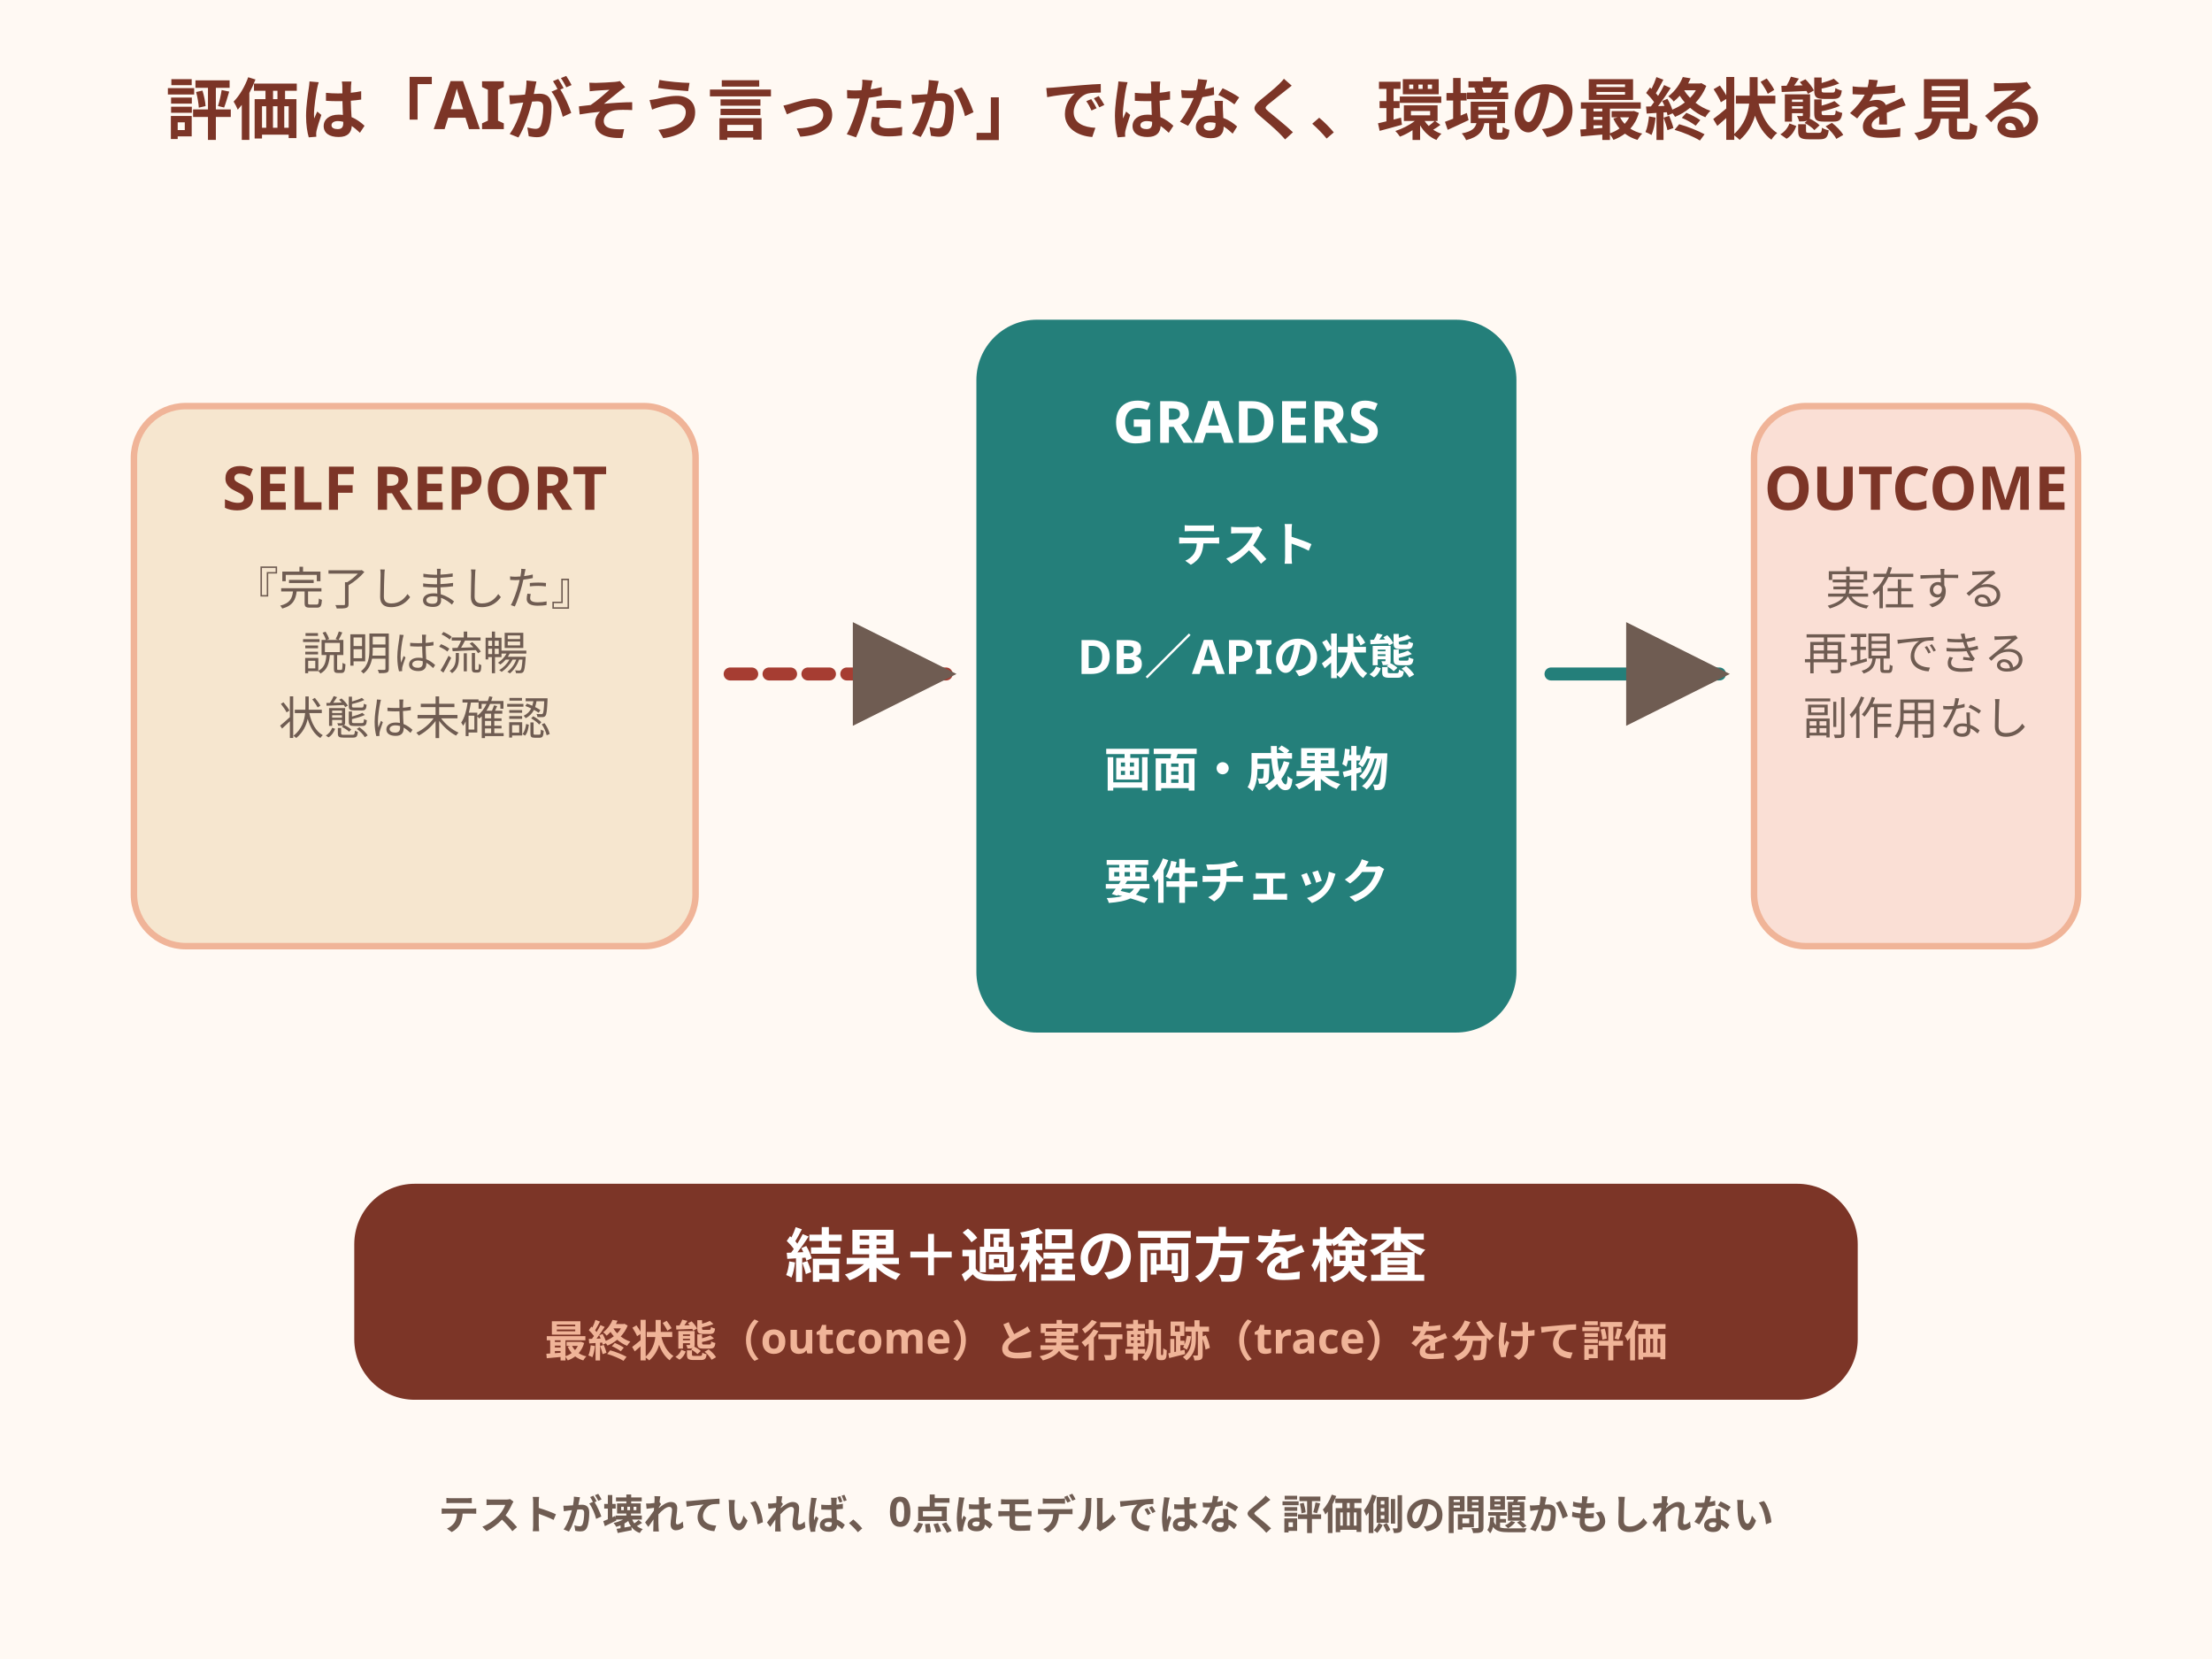
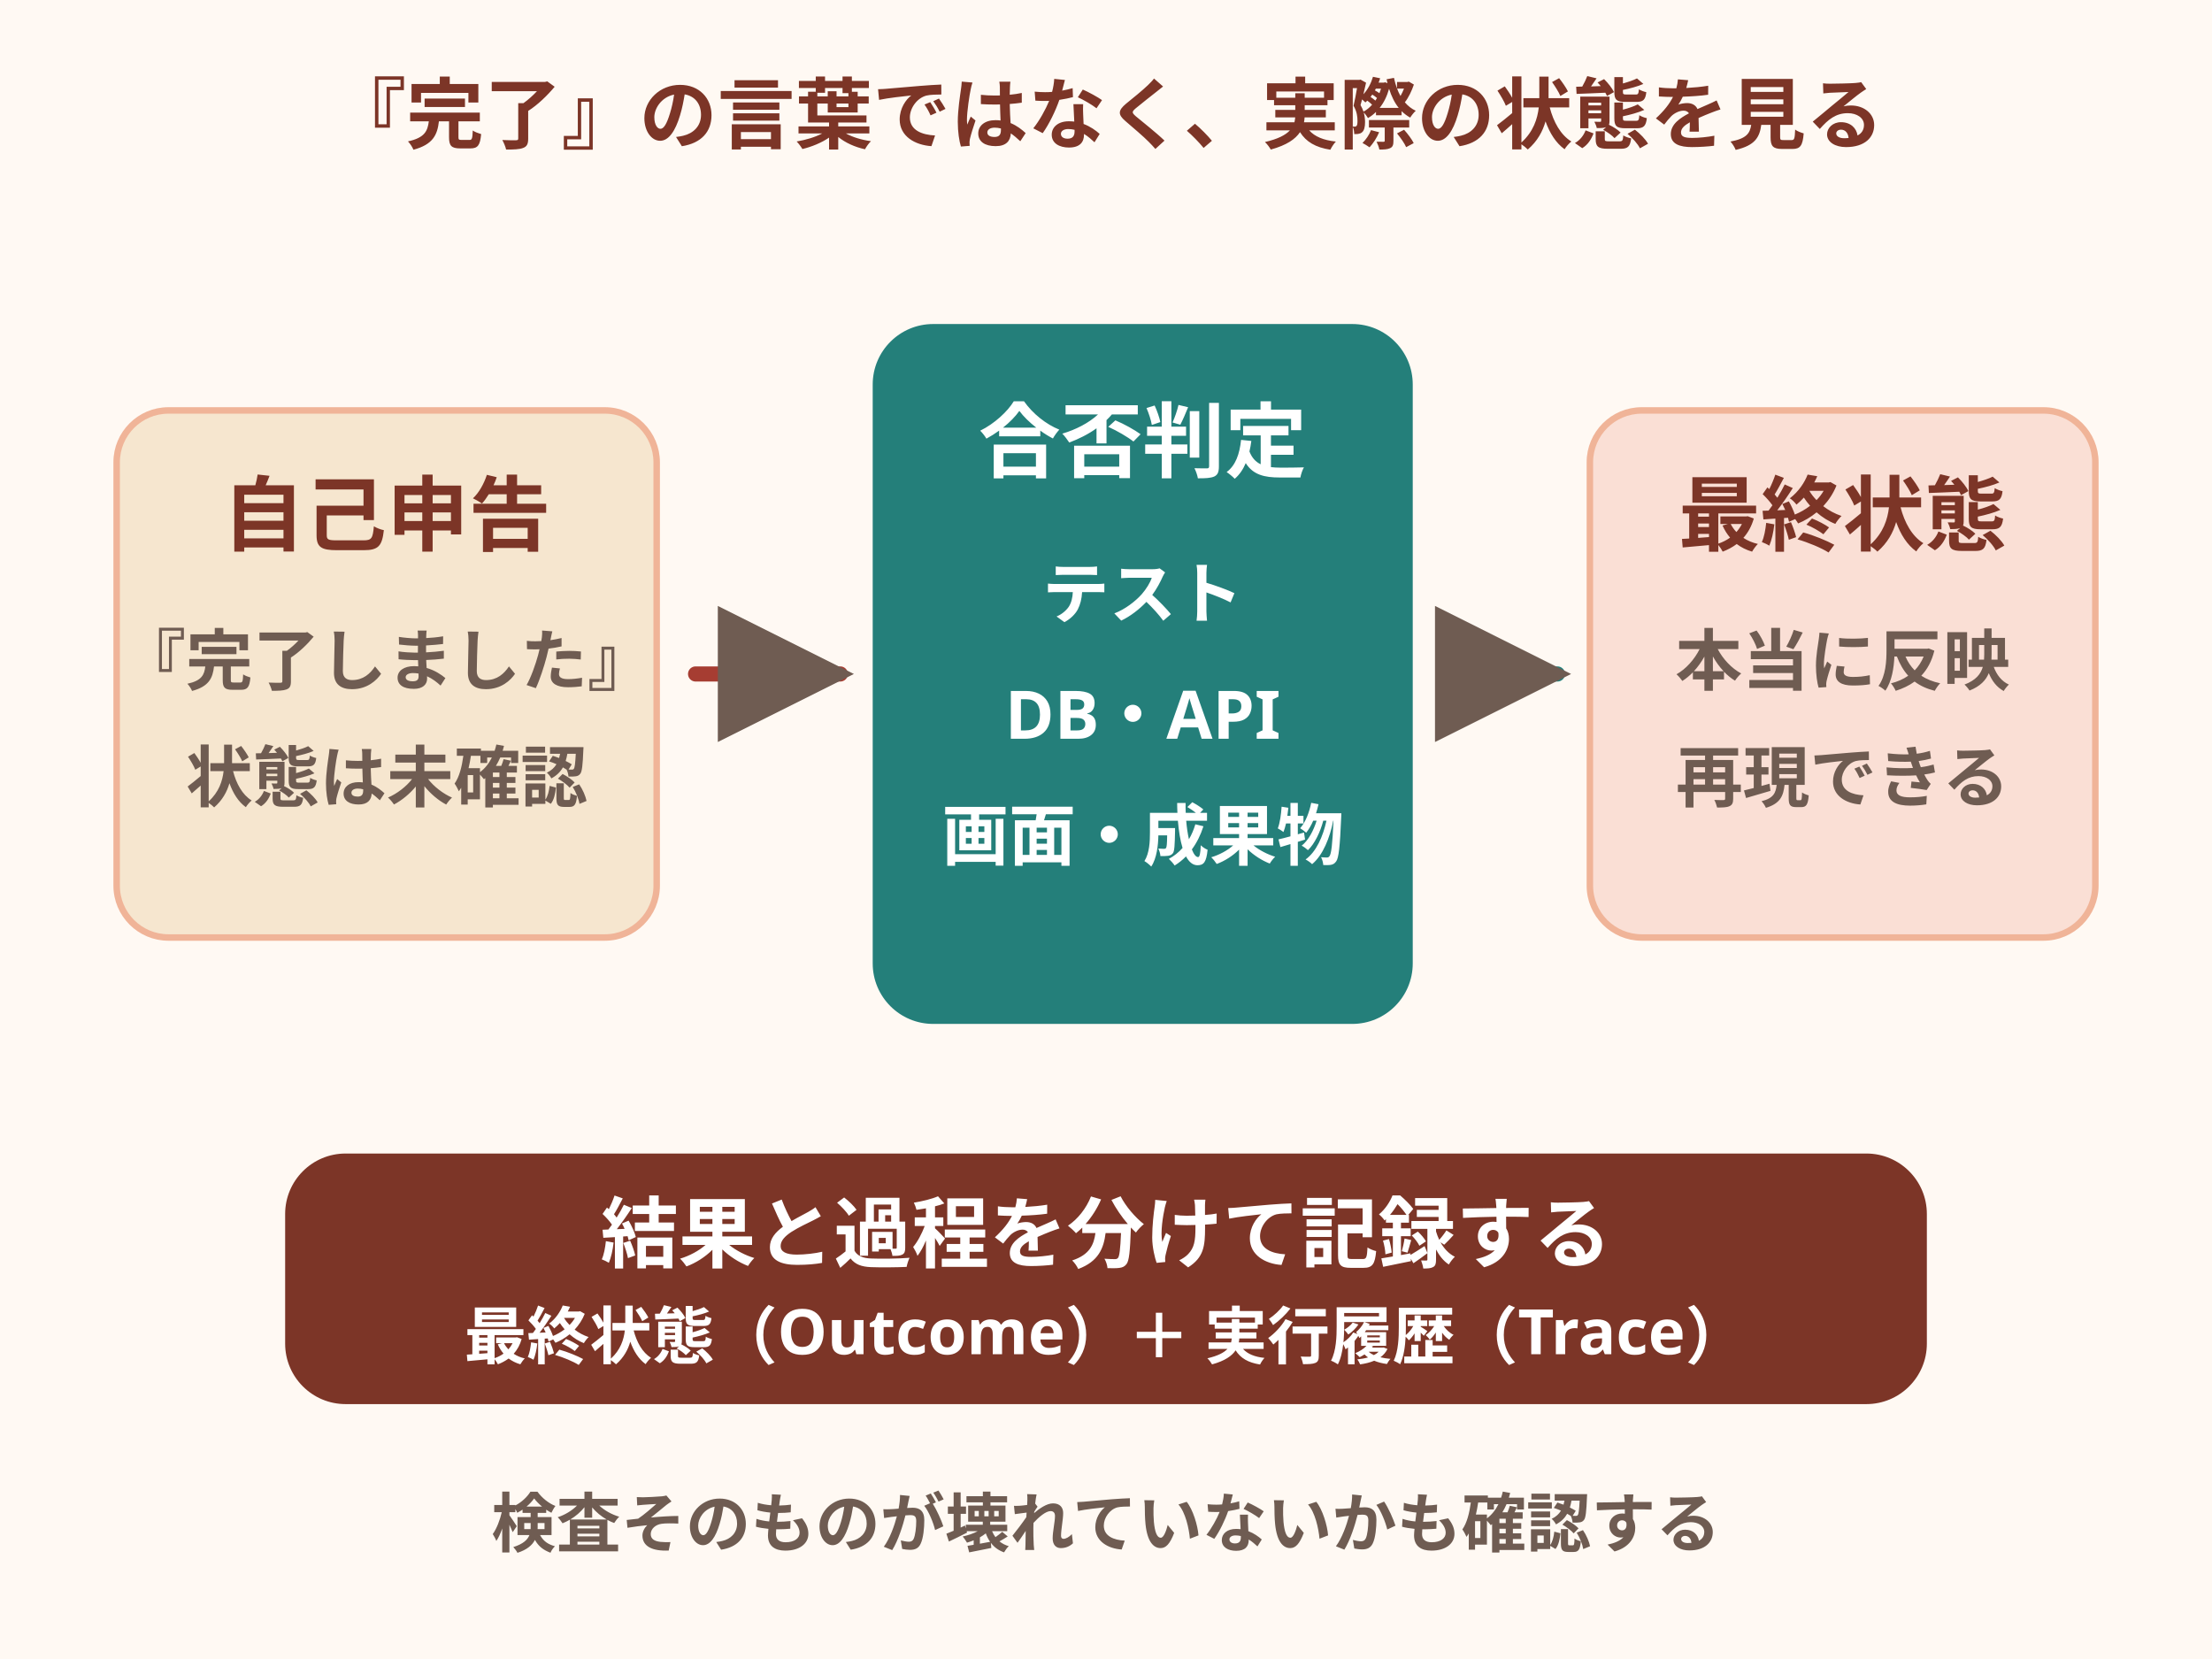
<svg xmlns="http://www.w3.org/2000/svg" width="1024" height="768" viewBox="0 0 1024 768">
  <defs>
-     <marker id="arrow" viewBox="0 0 10 10" refX="9" refY="5" markerWidth="8" markerHeight="8" orient="auto-start-reverse">
+     <marker id="arrow" viewBox="0 0 10 10" refX="9" refY="5" markerWidth="9" markerHeight="9" orient="auto-start-reverse">
      <path d="M 0 0 L 10 5 L 0 10 z" fill="#6F5C52" />
    </marker>
  </defs>
  <rect width="1024" height="768" fill="#FFF9F3" />
-   <text x="512" y="62" text-anchor="middle" font-family="Hiragino Sans, Yu Gothic, sans-serif" font-size="31" font-weight="800" fill="#7C3527">評価は「AIがそう言ったか」ではなく、環境の最終状態を見る</text>
-   <rect x="62" y="188" width="260" height="250" rx="24" fill="#F6E6CF" stroke="#F0B498" stroke-width="3" />
-   <text x="192.0" y="236" text-anchor="middle" font-family="Hiragino Sans, Yu Gothic, sans-serif" font-size="28" font-weight="700" fill="#7C3527">SELF REPORT</text>
-   <text x="192.0" y="280" text-anchor="middle" font-family="Hiragino Sans, Yu Gothic, sans-serif" font-size="21" font-weight="500" fill="#6F5C52">『完了しました』</text>
-   <text x="192.0" y="310" text-anchor="middle" font-family="Hiragino Sans, Yu Gothic, sans-serif" font-size="21" font-weight="500" fill="#6F5C52">説明は流暢</text>
-   <text x="192.0" y="340" text-anchor="middle" font-family="Hiragino Sans, Yu Gothic, sans-serif" font-size="21" font-weight="500" fill="#6F5C52">状態は未確認</text>
-   <line x1="338" y1="312" x2="438" y2="312" stroke="#A63D32" stroke-width="6" stroke-linecap="round" marker-end="url(#arrow)" stroke-dasharray="10 8" />
-   <rect x="452" y="148" width="250" height="330" rx="28" fill="#247F7A" stroke="#247F7A" stroke-width="0" />
-   <text x="577" y="205" text-anchor="middle" font-family="Hiragino Sans, Yu Gothic, sans-serif" font-size="27" font-weight="800" fill="#FFFFFF">GRADERS</text>
-   <text x="577" y="260" text-anchor="middle" font-family="Hiragino Sans, Yu Gothic, sans-serif" font-size="22" font-weight="700" fill="#FFFFFF">テスト</text>
-   <text x="577" y="312" text-anchor="middle" font-family="Hiragino Sans, Yu Gothic, sans-serif" font-size="22" font-weight="700" fill="#FFFFFF">DB／APIの状態</text>
-   <text x="577" y="364" text-anchor="middle" font-family="Hiragino Sans, Yu Gothic, sans-serif" font-size="22" font-weight="700" fill="#FFFFFF">画面・成果物</text>
-   <text x="577" y="416" text-anchor="middle" font-family="Hiragino Sans, Yu Gothic, sans-serif" font-size="22" font-weight="700" fill="#FFFFFF">要件チェック</text>
-   <line x1="718" y1="312" x2="796" y2="312" stroke="#247F7A" stroke-width="6" stroke-linecap="round" marker-end="url(#arrow)" />
-   <rect x="812" y="188" width="150" height="250" rx="24" fill="#FADFD5" stroke="#F0B498" stroke-width="3" />
-   <text x="887.0" y="236" text-anchor="middle" font-family="Hiragino Sans, Yu Gothic, sans-serif" font-size="28" font-weight="700" fill="#7C3527">OUTCOME</text>
-   <text x="887.0" y="280" text-anchor="middle" font-family="Hiragino Sans, Yu Gothic, sans-serif" font-size="21" font-weight="500" fill="#6F5C52">実在する</text>
-   <text x="887.0" y="310" text-anchor="middle" font-family="Hiragino Sans, Yu Gothic, sans-serif" font-size="21" font-weight="500" fill="#6F5C52">再現できる</text>
-   <text x="887.0" y="340" text-anchor="middle" font-family="Hiragino Sans, Yu Gothic, sans-serif" font-size="21" font-weight="500" fill="#6F5C52">副作用なし</text>
-   <rect x="164" y="548" width="696" height="100" rx="28" fill="#7C3527" stroke="#7C3527" stroke-width="0" />
-   <text x="512" y="591" text-anchor="middle" font-family="Hiragino Sans, Yu Gothic, sans-serif" font-size="27" font-weight="800" fill="#FFFFFF">結果＋過程の両方を検査</text>
-   <text x="512" y="628" text-anchor="middle" font-family="Hiragino Sans, Yu Gothic, sans-serif" font-size="20" font-weight="700" fill="#F0B498">最終状態（outcome）と実行軌跡（trace）を分けて評価</text>
-   <text x="512" y="708" text-anchor="middle" font-family="Hiragino Sans, Yu Gothic, sans-serif" font-size="19" font-weight="600" fill="#6F5C52">テストが壊れていれば、0点はモデルではなく評価側の問題かもしれない</text>
+   <text x="512" y="66" text-anchor="middle" font-family="Hiragino Sans, Yu Gothic, sans-serif" font-size="36" font-weight="800" fill="#7C3527">『完了』の言葉ではなく、実際の状態を見る</text>
+   <rect x="54" y="190" width="250" height="244" rx="24" fill="#F6E6CF" stroke="#F0B498" stroke-width="3" />
+   <text x="179" y="252" text-anchor="middle" font-family="Hiragino Sans, Yu Gothic, sans-serif" font-size="38" font-weight="800" fill="#7C3527">自己申告</text>
+   <text x="179" y="317" text-anchor="middle" font-family="Hiragino Sans, Yu Gothic, sans-serif" font-size="31" font-weight="700" fill="#6F5C52">『完了しました』</text>
+   <text x="179" y="371" text-anchor="middle" font-family="Hiragino Sans, Yu Gothic, sans-serif" font-size="31" font-weight="700" fill="#6F5C52">状態は未確認</text>
+   <line x1="322" y1="312" x2="389" y2="312" stroke="#A63D32" stroke-width="7" stroke-linecap="round" marker-end="url(#arrow)" />
+   <rect x="404" y="150" width="250" height="324" rx="28" fill="#247F7A" />
+   <text x="529" y="218" text-anchor="middle" font-family="Hiragino Sans, Yu Gothic, sans-serif" font-size="38" font-weight="800" fill="#FFFFFF">合否判定</text>
+   <text x="529" y="286" text-anchor="middle" font-family="Hiragino Sans, Yu Gothic, sans-serif" font-size="31" font-weight="700" fill="#FFFFFF">テスト</text>
+   <text x="529" y="342" text-anchor="middle" font-family="Hiragino Sans, Yu Gothic, sans-serif" font-size="31" font-weight="700" fill="#FFFFFF">DB・API</text>
+   <text x="529" y="398" text-anchor="middle" font-family="Hiragino Sans, Yu Gothic, sans-serif" font-size="31" font-weight="700" fill="#FFFFFF">画面・成果物</text>
+   <line x1="672" y1="312" x2="721" y2="312" stroke="#247F7A" stroke-width="7" stroke-linecap="round" marker-end="url(#arrow)" />
+   <rect x="736" y="190" width="234" height="244" rx="24" fill="#FADFD5" stroke="#F0B498" stroke-width="3" />
+   <text x="853" y="252" text-anchor="middle" font-family="Hiragino Sans, Yu Gothic, sans-serif" font-size="38" font-weight="800" fill="#7C3527">最終状態</text>
+   <text x="853" y="317" text-anchor="middle" font-family="Hiragino Sans, Yu Gothic, sans-serif" font-size="31" font-weight="700" fill="#6F5C52">本当に反映</text>
+   <text x="853" y="371" text-anchor="middle" font-family="Hiragino Sans, Yu Gothic, sans-serif" font-size="31" font-weight="700" fill="#6F5C52">再現できる</text>
+   <rect x="132" y="534" width="760" height="116" rx="28" fill="#7C3527" />
+   <text x="512" y="584" text-anchor="middle" font-family="Hiragino Sans, Yu Gothic, sans-serif" font-size="36" font-weight="800" fill="#FFFFFF">結果と過程を分けて記録する</text>
+   <text x="512" y="629" text-anchor="middle" font-family="Hiragino Sans, Yu Gothic, sans-serif" font-size="29" font-weight="700" fill="#FFFFFF">最終状態（Outcome）＋ 実行履歴（Trace）</text>
+   <text x="512" y="716" text-anchor="middle" font-family="Hiragino Sans, Yu Gothic, sans-serif" font-size="30" font-weight="700" fill="#6F5C52">検査そのものが壊れていないかも確認する</text>
</svg>
